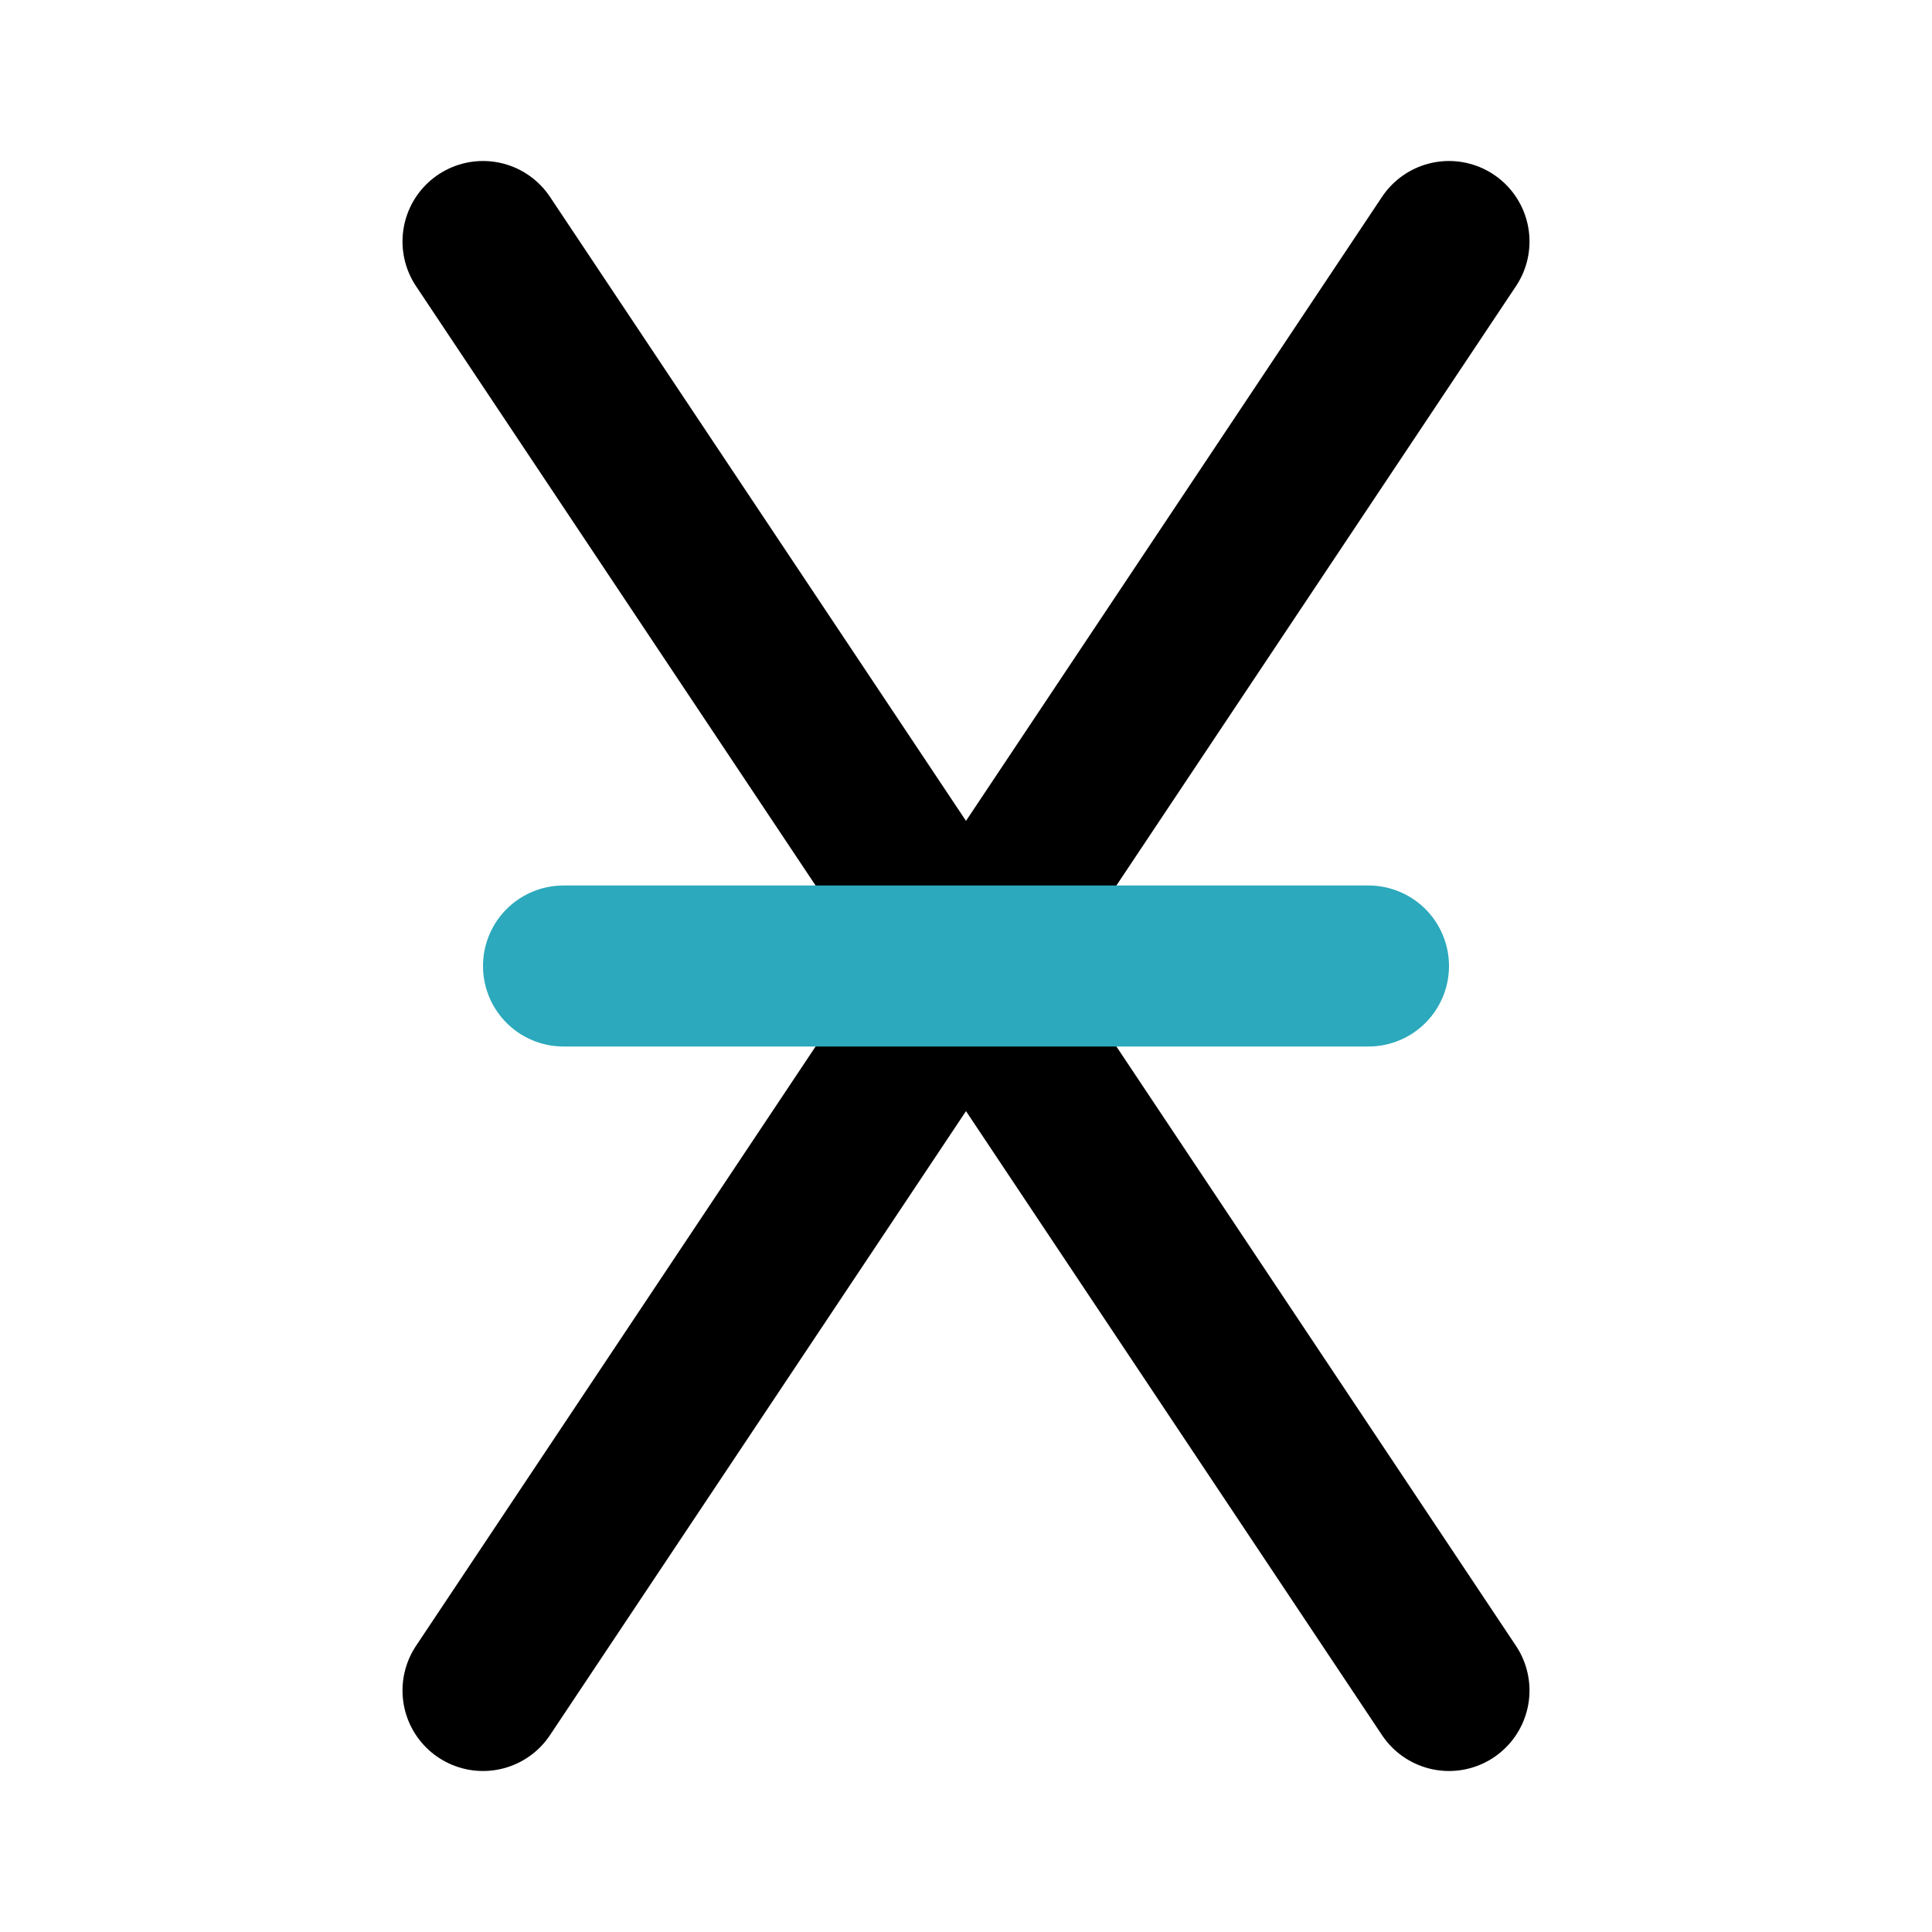
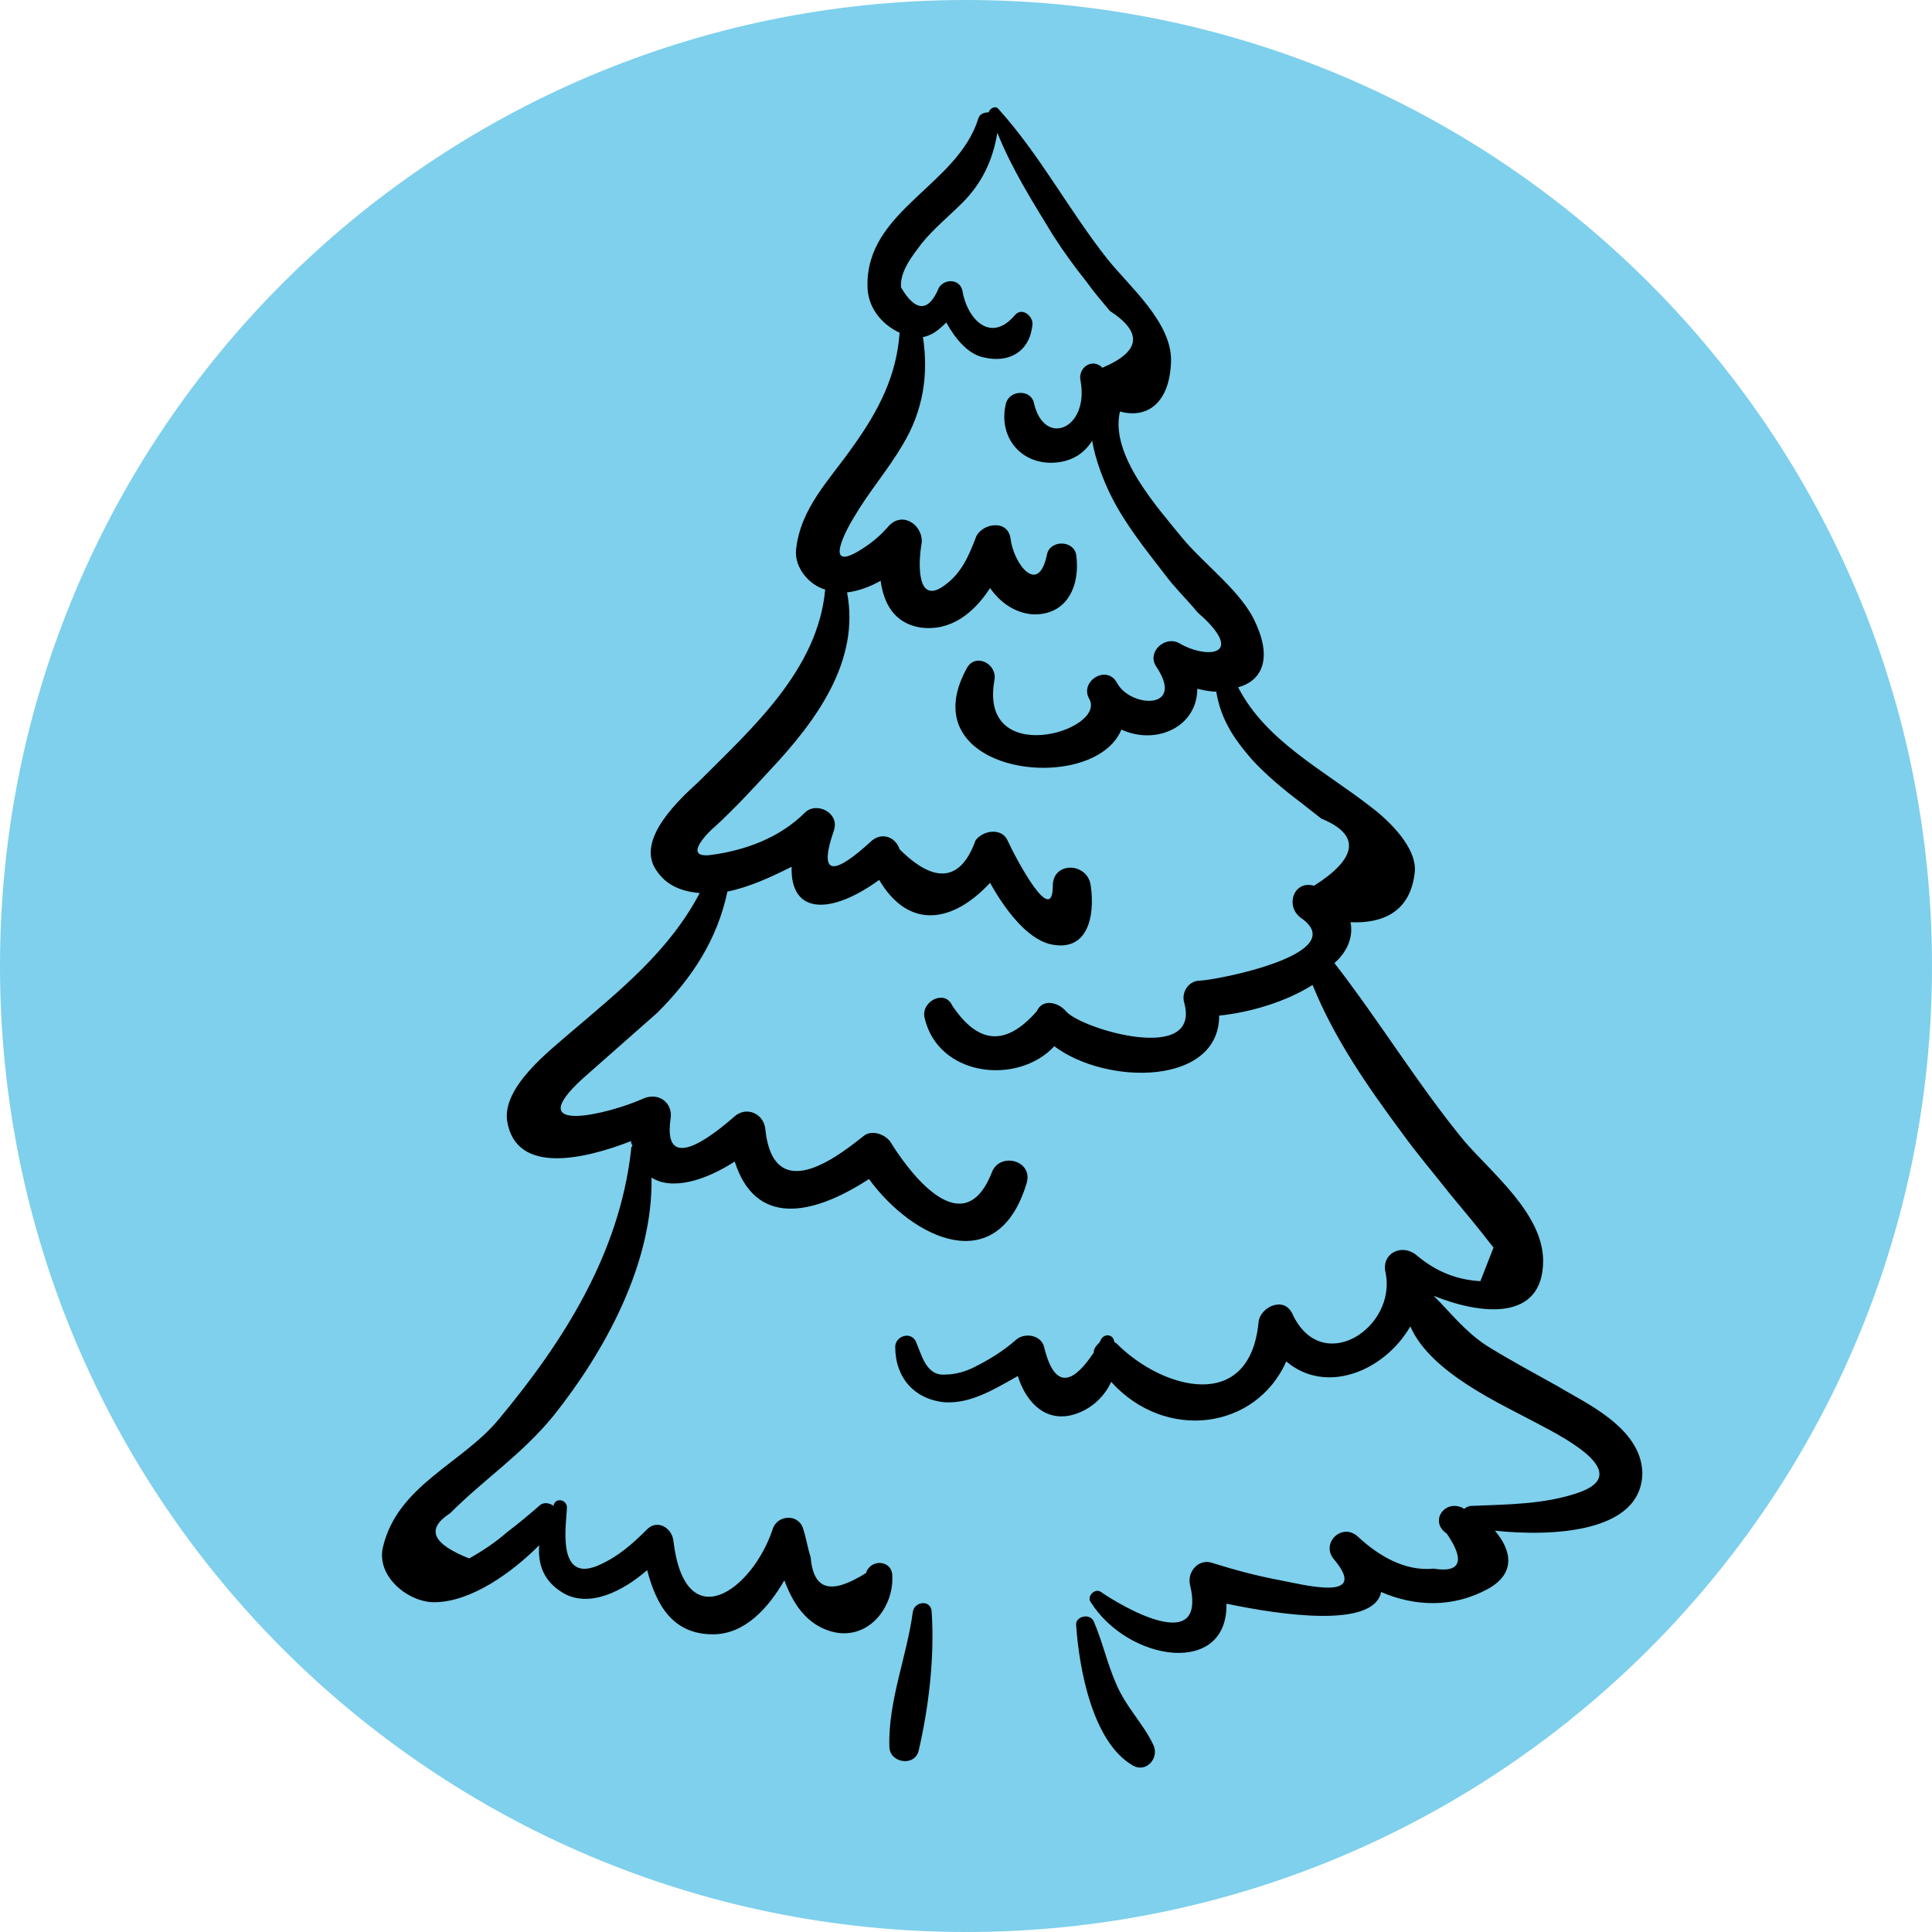
- <svg xmlns="http://www.w3.org/2000/svg" fill="#000000" width="800px" height="800px" viewBox="0 0 24 24" id="denarius" data-name="Line Color" class="icon line-color">
-   <line id="primary" x1="18" y1="3" x2="6" y2="21" style="fill: none; stroke: rgb(0, 0, 0); stroke-linecap: round; stroke-linejoin: round; stroke-width: 2;" />
-   <line id="primary-2" data-name="primary" x1="18" y1="21" x2="6" y2="3" style="fill: none; stroke: rgb(0, 0, 0); stroke-linecap: round; stroke-linejoin: round; stroke-width: 2;" />
-   <line id="secondary" x1="7" y1="12" x2="17" y2="12" style="fill: none; stroke: rgb(44, 169, 188); stroke-linecap: round; stroke-linejoin: round; stroke-width: 2;" />
+ <svg xmlns="http://www.w3.org/2000/svg" width="256px" height="256px" viewBox="0 0 1024.00 1024.00" class="icon" version="1.1" fill="#000000" stroke="#000000" stroke-width="0.01" transform="matrix(1, 0, 0, 1, 0, 0)">
+   <g id="SVGRepo_bgCarrier" stroke-width="0" transform="translate(0,0), scale(1)">
+     <rect x="0" y="0" width="1024.00" height="1024.00" rx="512" fill="#7ed0ec" strokewidth="0" />
+   </g>
+   <g id="SVGRepo_tracerCarrier" stroke-linecap="round" stroke-linejoin="round" stroke="#CCCCCC" stroke-width="12.288" />
+   <g id="SVGRepo_iconCarrier">
+     <path d="M825.619 734.743c-12.375-6.961-25.523-13.921-37.897-21.656-11.601-7.734-18.562-17.015-27.843-26.296 24.749 10.054 58.006 13.921 58.006-18.562 0-24.749-27.069-46.405-41.764-63.42-24.749-30.163-44.858-63.42-68.834-94.356 6.961-6.187 10.054-13.921 8.508-21.656 17.015 0.773 31.71-5.414 34.03-26.296 1.547-13.148-13.921-27.843-23.202-34.804-24.749-19.335-55.686-34.804-70.381-63.42 11.601-3.094 18.562-13.921 9.281-34.03-6.961-16.242-27.069-30.937-38.671-44.858-13.148-16.242-38.671-44.085-33.257-67.287 13.921 3.867 26.296-3.867 27.069-26.296 0.773-20.882-22.429-40.218-34.03-54.912-20.109-25.523-35.577-54.912-57.233-78.888-1.547-2.32-4.64-0.773-5.414 1.547-2.32 0-4.64 0.773-5.414 3.094-10.828 35.577-59.553 48.725-58.779 88.943 0 10.828 6.961 20.109 17.015 24.749-1.547 22.429-10.828 40.991-24.749 60.326-12.375 17.789-27.843 32.483-30.163 54.912-0.773 9.281 6.961 18.562 15.468 20.882-3.867 42.538-38.671 73.474-67.287 102.091-9.281 8.508-33.257 30.163-22.429 46.405 5.414 8.508 13.921 11.601 23.202 12.375-16.242 30.937-42.538 51.819-68.834 74.248-11.601 10.054-35.577 28.616-33.257 46.405 4.64 29.39 41.764 20.109 65.74 10.828 0 0.773 0 1.547 0.773 2.32-0.773 0.773-0.773 1.547-0.773 2.32-6.187 54.912-35.577 101.317-70.381 143.082-19.335 23.202-53.366 34.804-61.1 67.287-3.867 15.468 13.148 29.39 27.069 29.39 19.335 0 40.991-15.468 55.686-30.163-0.773 10.054 2.32 19.335 13.148 25.523 13.921 7.734 31.71-1.547 44.085-12.375 4.64 17.789 13.148 34.03 34.804 34.03 17.015 0 29.39-13.921 37.897-28.616 4.64 12.375 11.601 23.202 24.749 27.069 19.335 5.414 33.257-12.375 32.483-29.39 0-8.508-11.601-9.281-13.921-1.547-18.562 11.601-27.843 9.281-29.39-8.508-1.547-4.64-2.32-10.054-3.867-14.695-2.32-8.508-13.921-7.734-16.242 0-10.828 32.483-46.405 58.006-52.592 6.187-0.773-6.961-8.508-11.601-13.921-6.187-7.734 7.734-15.468 14.695-26.296 19.335-22.429 9.281-16.242-23.976-16.242-30.937 0-3.867-5.414-5.414-6.961-1.547v0.773c-2.32-1.547-5.414-2.32-7.734 0-5.414 4.64-10.828 9.281-17.015 13.921-6.187 5.414-13.148 10.054-20.109 13.921-19.335-7.734-23.202-15.468-10.054-23.976 18.562-18.562 37.897-30.937 54.912-51.819 27.069-34.03 52.592-80.435 51.819-126.066 10.828 6.961 28.616 1.547 44.085-8.508 10.828 34.03 40.218 29.39 71.154 9.281 23.202 31.71 68.06 53.366 83.529 2.32 3.867-12.375-14.695-17.015-18.562-5.414-16.242 40.218-47.178-6.187-53.366-16.242-2.32-3.867-9.281-6.961-13.921-3.867-10.054 7.734-47.952 40.218-52.592-3.094-0.773-8.508-10.054-12.375-16.242-6.961-4.64 3.867-38.671 34.804-34.03 1.547 1.547-8.508-6.187-14.695-14.695-10.828-17.015 7.734-65.74 20.109-31.71-10.828l39.444-34.804c18.562-18.562 31.71-38.671 37.124-64.193 11.601-2.32 23.202-7.734 34.03-13.148-0.773 25.523 20.882 25.523 46.405 6.961 15.468 26.296 38.671 23.202 58.779 1.547 7.734 13.921 19.335 29.39 31.71 32.483 20.109 4.64 23.976-14.695 21.656-30.937-1.547-12.375-20.109-13.148-20.109 0 0 22.429-19.335-13.921-23.976-23.976-3.094-6.961-13.148-5.414-17.015 0-7.734 21.656-21.656 23.202-40.218 4.64-2.32-6.961-10.054-9.281-15.468-3.867-17.015 15.468-28.616 20.882-19.335-6.187 3.094-9.281-9.281-15.468-15.468-9.281-13.148 13.148-31.71 20.109-50.272 22.429-14.695 1.547-0.773-12.375 3.094-15.468 10.054-9.281 19.335-19.335 28.616-29.39 24.749-26.296 47.952-58.006 40.991-94.356 6.187-0.773 12.375-3.094 17.789-6.187 1.547 11.601 6.961 22.429 20.882 24.749 16.242 2.32 28.616-7.734 37.124-20.882 5.414 7.734 13.148 13.148 22.429 13.921 18.562 0.773 25.523-15.468 23.202-31.71-1.547-7.734-13.921-7.734-15.468 0-4.64 22.429-17.789 4.64-19.335-8.508-1.547-10.828-16.242-7.734-18.562 0-3.867 10.054-7.734 18.562-16.242 24.749-15.468 11.601-13.921-13.148-12.375-21.656 1.547-9.281-9.281-17.789-17.015-10.054-4.64 5.414-9.281 9.281-15.468 13.148-20.109 12.375-6.961-11.601-3.094-17.789 7.734-13.148 17.789-24.749 25.523-37.897 10.828-17.789 13.921-37.124 10.828-57.233 4.64-0.773 8.508-3.867 12.375-7.734 4.64 8.508 11.601 17.015 20.109 18.562 13.148 3.094 23.976-3.094 25.523-17.015 0.773-4.64-5.414-10.054-9.281-5.414-13.148 15.468-25.523 1.547-27.843-13.148-1.547-6.187-9.281-6.187-12.375-1.547-5.414 13.148-12.375 13.148-20.109 0-0.773-8.508 6.187-17.015 10.828-23.202 6.187-7.734 14.695-14.695 21.656-21.656 10.828-10.828 16.242-23.202 18.562-37.124 7.734 19.335 18.562 36.35 29.39 54.139 5.414 8.508 11.601 17.015 17.789 24.749 3.867 5.414 8.508 10.828 12.375 15.468 17.789 11.601 16.242 21.656-3.867 30.163-5.414-5.414-13.148 0-11.601 6.961 4.64 25.523-19.335 35.577-24.749 11.601-1.547-6.961-12.375-6.961-14.695 0-4.64 17.789 7.734 33.257 26.296 31.71 9.281-0.773 15.468-5.414 19.335-11.601 1.547 10.054 6.187 21.656 10.054 29.39 7.734 15.468 18.562 28.616 28.616 41.764 4.64 6.187 10.054 11.601 15.468 17.789 1.547 2.32 3.867 3.867 6.187 6.187 19.335 19.335-0.773 20.109-13.921 12.375-7.734-4.64-17.789 4.64-12.375 12.375 15.468 23.202-13.921 21.656-20.882 8.508-5.414-10.054-20.109-0.773-14.695 8.508 9.281 17.015-58.779 37.124-50.272-10.054 1.547-8.508-10.054-14.695-14.695-6.187-30.937 56.459 67.287 68.06 81.982 32.483 18.562 8.508 40.218-1.547 40.218-21.656 3.094 0.773 6.961 1.547 10.054 1.547 2.32 13.921 8.508 23.976 18.562 35.577 7.734 8.508 17.015 16.242 26.296 23.202 3.867 3.094 6.961 5.414 10.828 8.508 20.882 8.508 19.335 20.882-3.867 35.577-10.828-3.094-15.468 10.828-6.961 17.015 27.843 19.335-46.405 33.257-53.366 33.257-6.187 0-10.054 6.187-8.508 11.601 9.281 33.257-54.912 13.921-62.647 4.64-3.867-4.64-12.375-6.961-15.468 0-16.242 18.562-30.937 17.789-44.858-3.094-3.867-8.508-16.242-2.32-14.695 6.187 6.961 31.71 49.498 36.35 68.834 15.468 27.843 20.882 87.396 20.882 87.396-16.242 15.468-1.547 34.804-6.961 49.498-16.242 11.601 28.616 29.39 54.139 47.178 78.115 7.734 10.828 17.015 21.656 25.523 32.483 7.734 9.281 15.468 18.562 23.202 28.616l-6.961 17.789c-13.148-0.773-23.976-5.414-34.03-13.921-7.734-6.187-18.562-0.773-16.242 9.281 6.187 29.39-34.03 55.686-49.498 21.656-4.64-9.281-17.015-3.094-17.789 4.64-4.64 48.725-51.045 35.577-75.021 11.601-0.773-0.773-1.547-0.773-1.547-1.547-0.773-3.867-5.414-3.867-6.961-0.773 0 0.773-0.773 0.773-0.773 1.547-1.547 1.547-3.094 3.094-3.094 5.414-9.281 13.921-20.109 22.429-26.296-3.094-1.547-6.187-10.054-7.734-14.695-3.867-6.961 6.187-14.695 10.828-22.429 14.695-4.64 2.32-10.054 3.867-15.468 3.867-10.054 0.773-12.375-10.828-15.468-17.789-3.094-5.414-10.828-2.32-10.828 3.094 0 16.242 10.054 27.843 26.296 29.39 13.921 0.773 26.296-6.961 38.671-13.921 3.867 12.375 13.148 23.976 27.843 20.882 10.054-2.32 17.789-9.281 21.656-17.789 28.616 31.71 76.568 25.523 92.81-10.828 20.882 17.789 51.819 5.414 65.74-18.562 10.828 24.749 47.952 40.991 68.06 51.819 14.695 7.734 50.272 26.296 20.882 36.35-17.789 6.187-37.897 6.187-56.459 6.961-1.547 0-3.094 0.773-3.867 1.547-0.773 0-0.773-0.773-1.547-0.773-9.281-3.867-17.015 7.734-7.734 13.921 10.054 14.695 6.961 20.882-6.961 18.562-15.468 1.547-29.39-6.961-40.218-17.015-8.508-7.734-20.109 3.867-12.375 12.375 18.562 22.429-16.242 13.148-28.616 10.828-12.375-2.32-23.976-5.414-36.35-9.281-6.961-2.32-13.148 4.64-11.601 11.601 9.281 38.671-37.124 10.828-47.178 3.867-3.094-2.32-7.734 2.32-5.414 5.414 20.109 31.71 72.701 39.444 71.927 0.773 29.39 6.187 78.115 13.148 81.982-6.187 17.789 7.734 37.897 8.508 56.459-1.547 15.468-8.508 12.375-20.882 3.867-30.937 29.39 3.094 78.115 1.547 78.115-30.937-0.773-23.976-30.937-37.124-44.858-45.631z m-341.849 119.879c-3.094 23.202-13.148 47.178-12.375 71.154 0 8.508 13.148 10.828 15.468 2.32 5.414-23.202 8.508-49.498 6.961-73.474 0-6.961-9.281-6.187-10.054 0z m107.505 37.124c-4.64-10.828-6.961-21.656-11.601-32.483-2.32-4.64-10.054-2.32-9.281 2.32 1.547 22.429 8.508 61.873 30.163 74.248 6.961 3.867 13.921-3.867 10.828-10.828-5.414-11.601-14.695-20.109-20.109-33.257z" fill="#000000" />
+   </g>
</svg>
